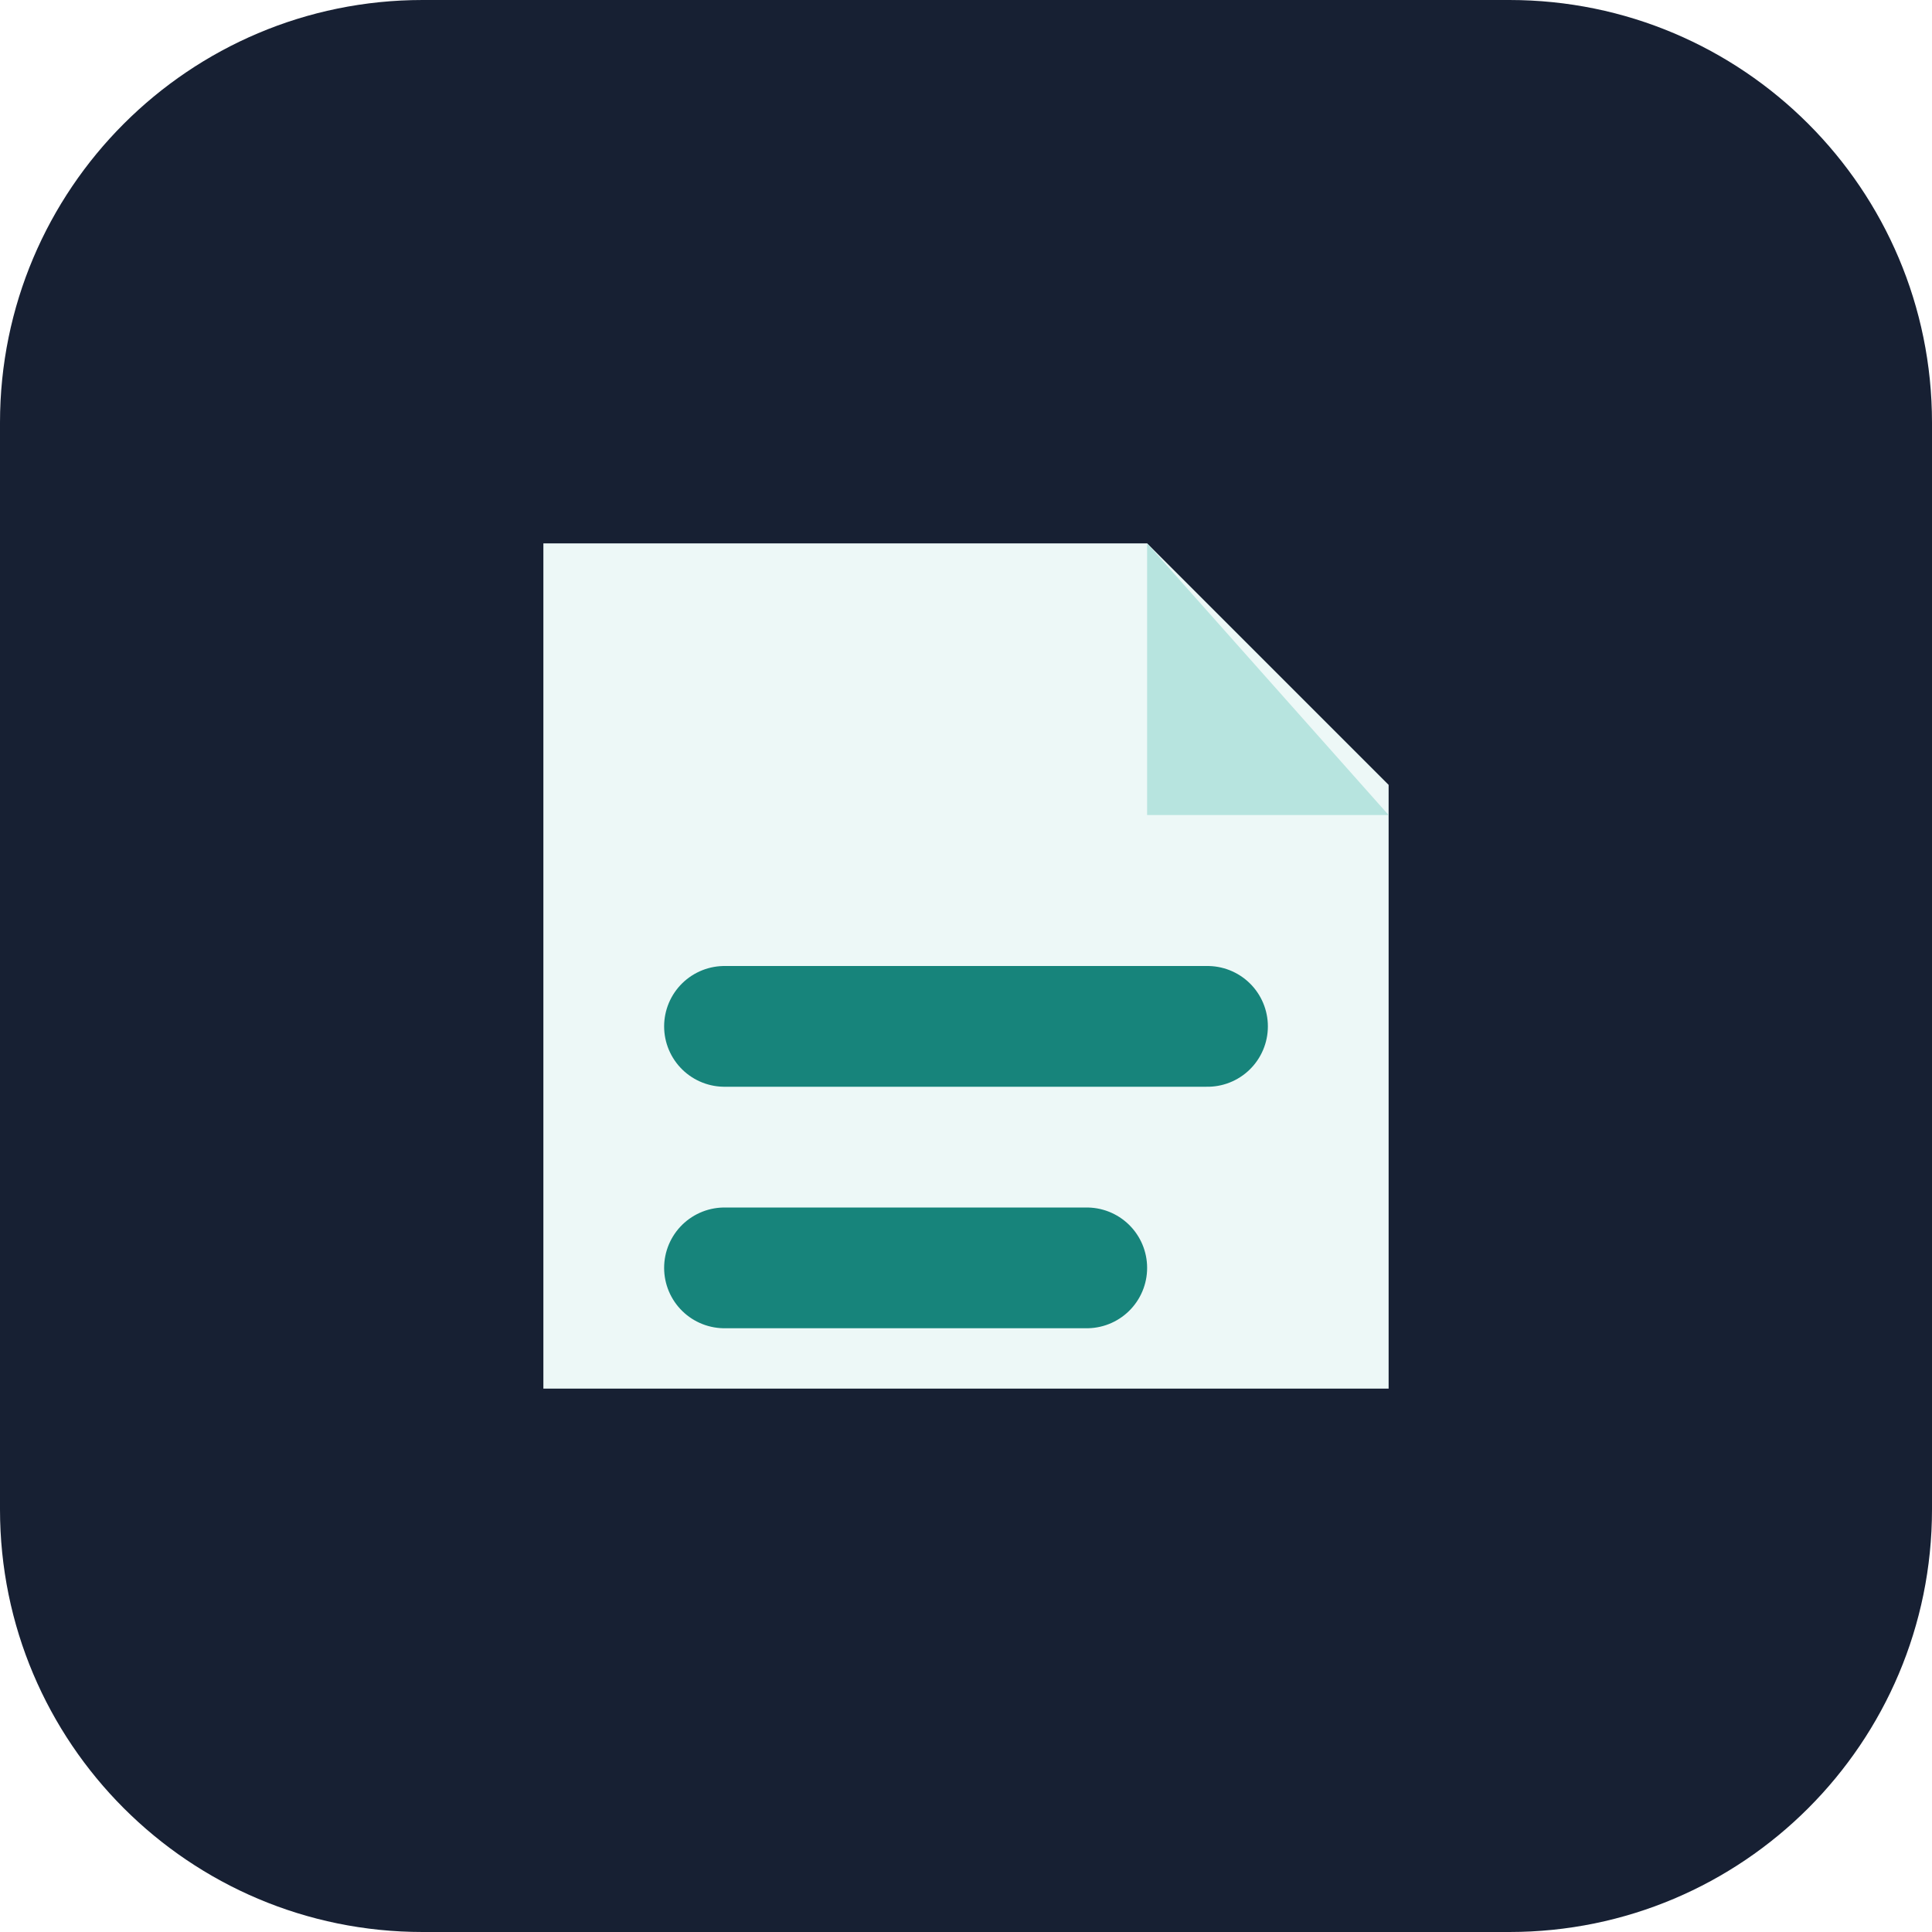
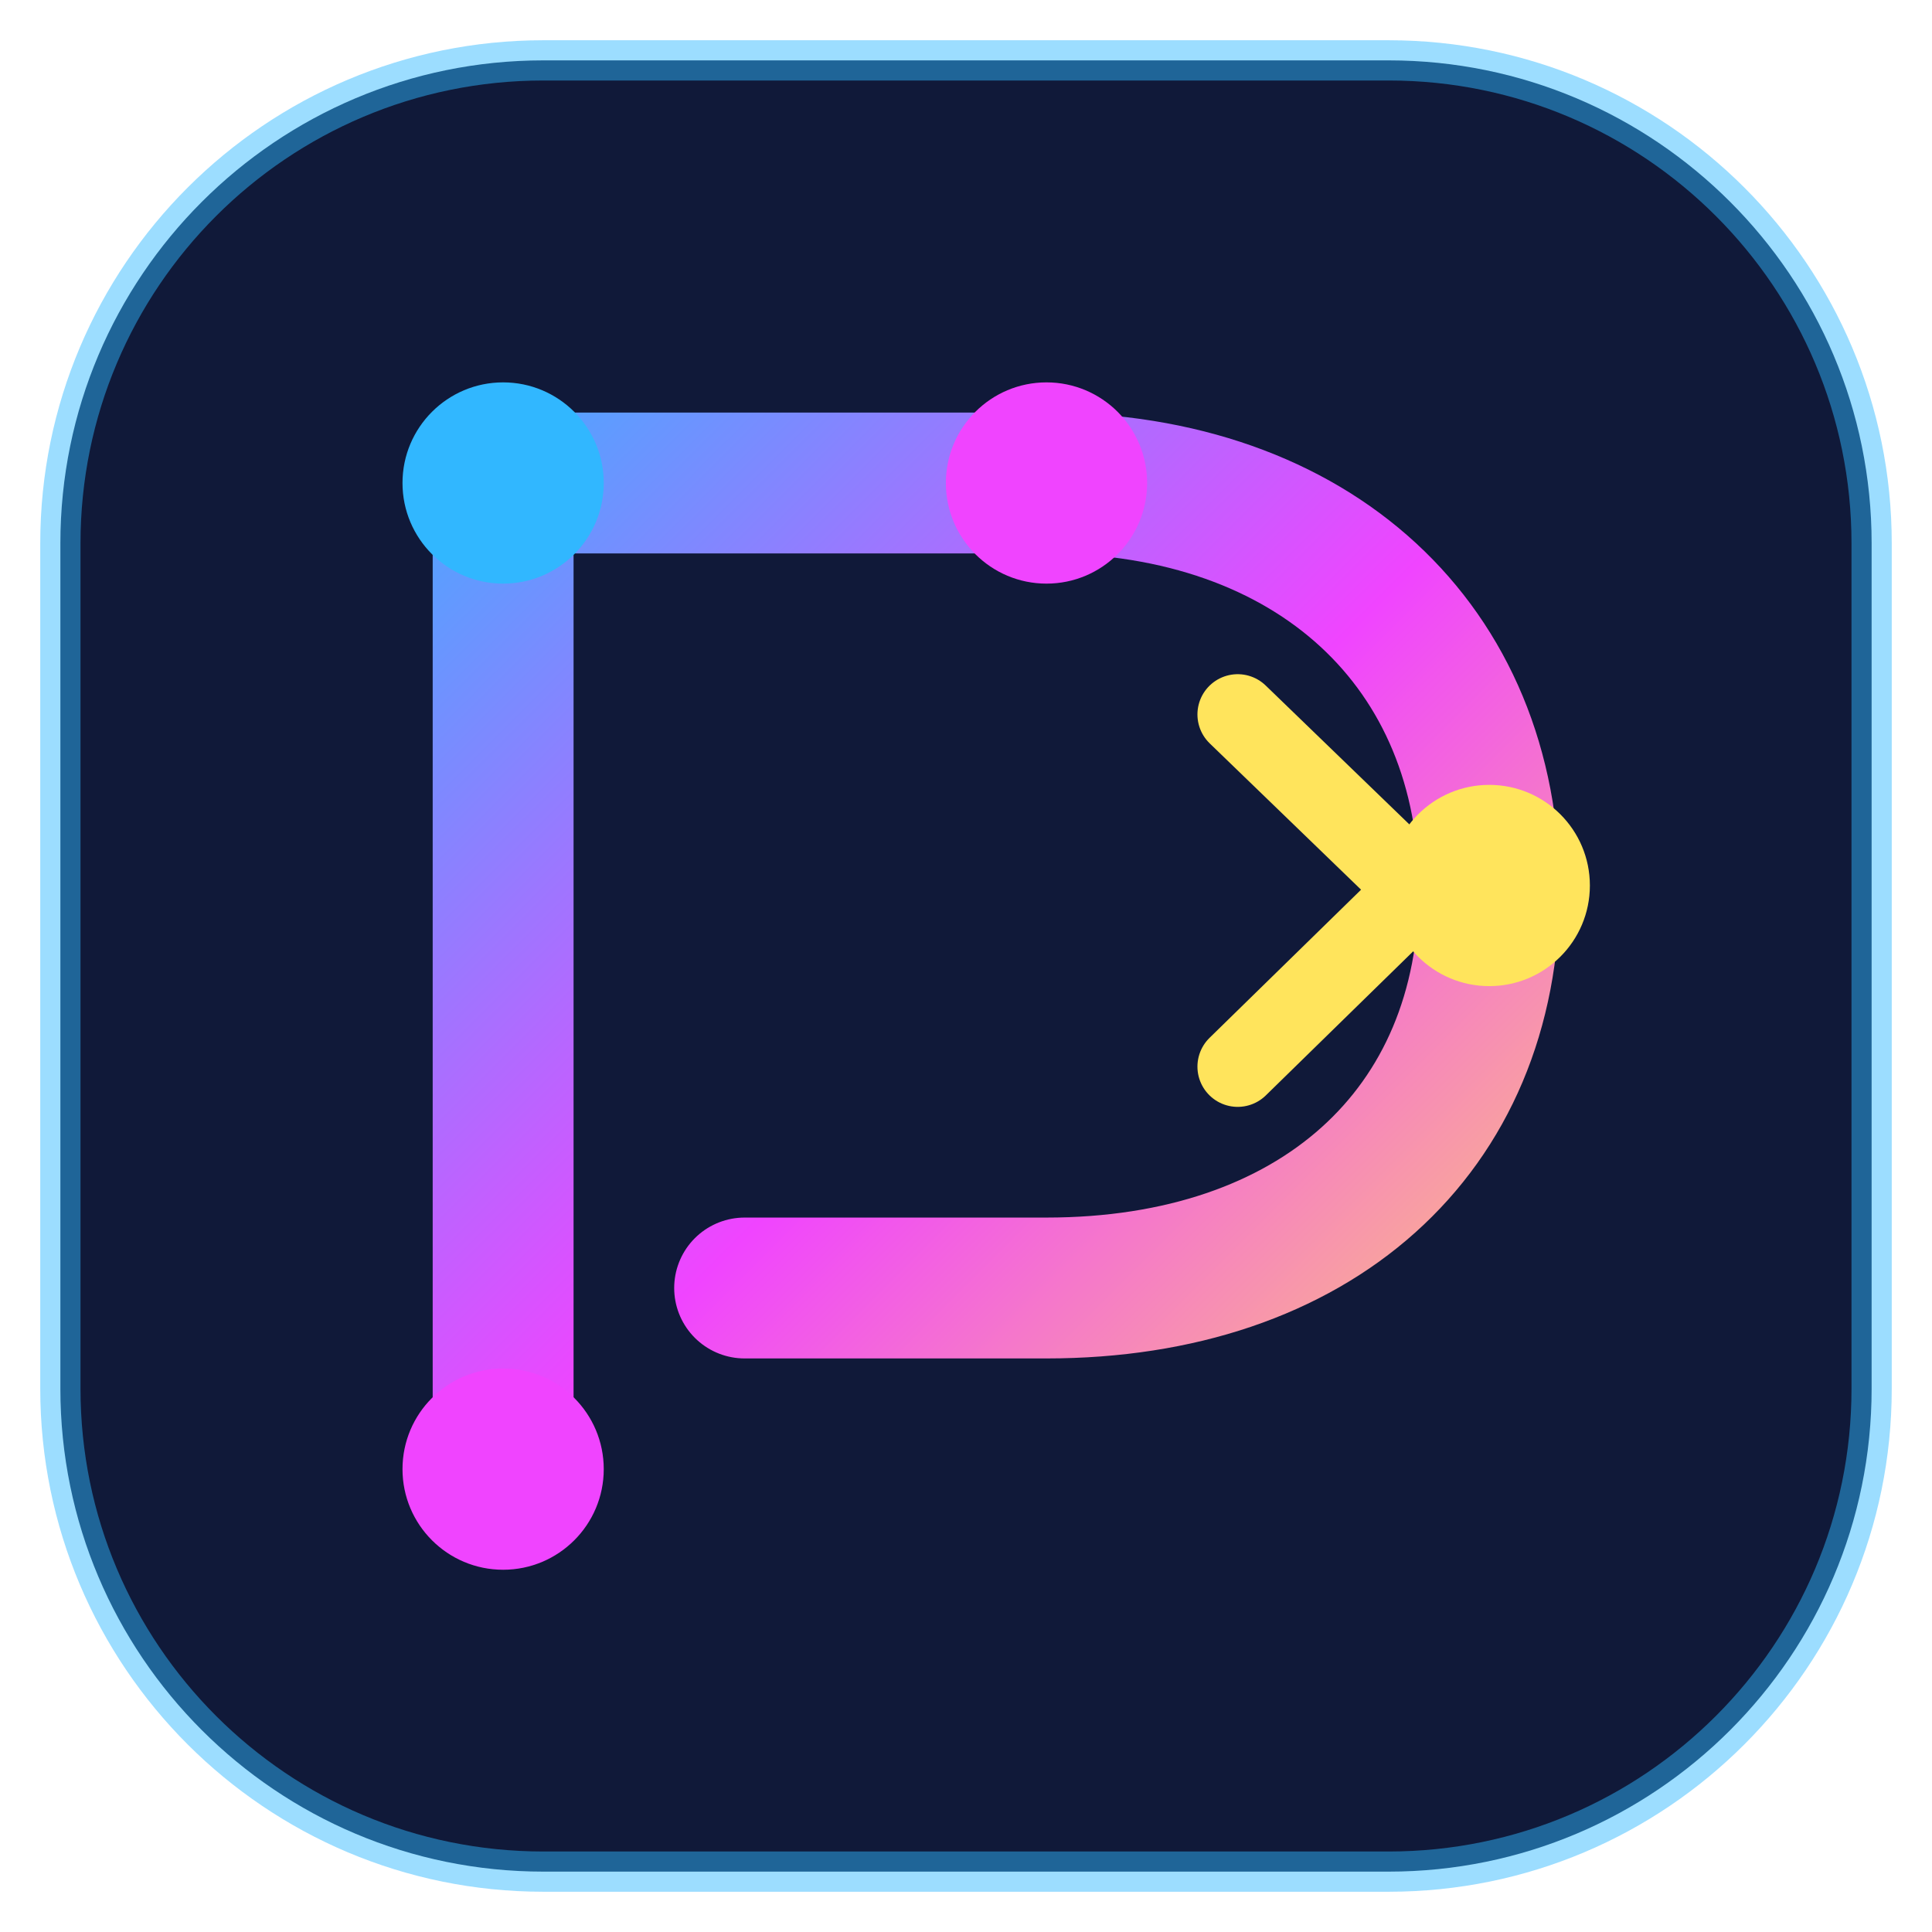
- <svg xmlns="http://www.w3.org/2000/svg" viewBox="0 0 64 64">
-   <rect width="64" height="64" rx="14" fill="#172033" />
-   <path d="M18 18h20l8 8v20H18z" fill="#edf8f7" />
-   <path d="M38 18v9h8" fill="#b7e4df" />
-   <path d="M24 34h16M24 42h12" fill="none" stroke="#17847b" stroke-linecap="round" stroke-width="4" />
+ <svg xmlns="http://www.w3.org/2000/svg" viewBox="0 0 96 96">
+   <defs>
+     <linearGradient id="p" x1="18" y1="18" x2="78" y2="78" gradientUnits="userSpaceOnUse">
+       <stop stop-color="#31b7ff" />
+       <stop offset=".52" stop-color="#f044ff" />
+       <stop offset="1" stop-color="#ffe45c" />
+     </linearGradient>
+     <radialGradient id="s" cx="0" cy="0" r="1" gradientTransform="translate(27 18) rotate(51) scale(94)">
+       <stop stop-color="#18285a" />
+       <stop offset=".55" stop-color="#0b1025" />
+       <stop offset="1" stop-color="#050611" />
+     </radialGradient>
+   </defs>
+   <rect x="3" y="3" width="90" height="90" rx="24" fill="url(#s)" stroke="#31b7ff" stroke-opacity=".48" stroke-width="2" />
+   <path d="M25 73V24h27c13.3 0 22 8.1 22 20.2S65.3 64 52 64H37" fill="none" stroke="url(#p)" stroke-linecap="round" stroke-linejoin="round" stroke-width="7" />
+   <path d="m61.5 35.5 9 8.7-9 8.8" fill="none" stroke="#ffe45c" stroke-linecap="round" stroke-linejoin="round" stroke-width="4" />
+   <circle cx="25" cy="24" r="5" fill="#31b7ff" />
+   <circle cx="52" cy="24" r="5" fill="#f044ff" />
+   <circle cx="74" cy="44" r="5" fill="#ffe45c" />
+   <circle cx="25" cy="73" r="5" fill="#f044ff" />
</svg>
